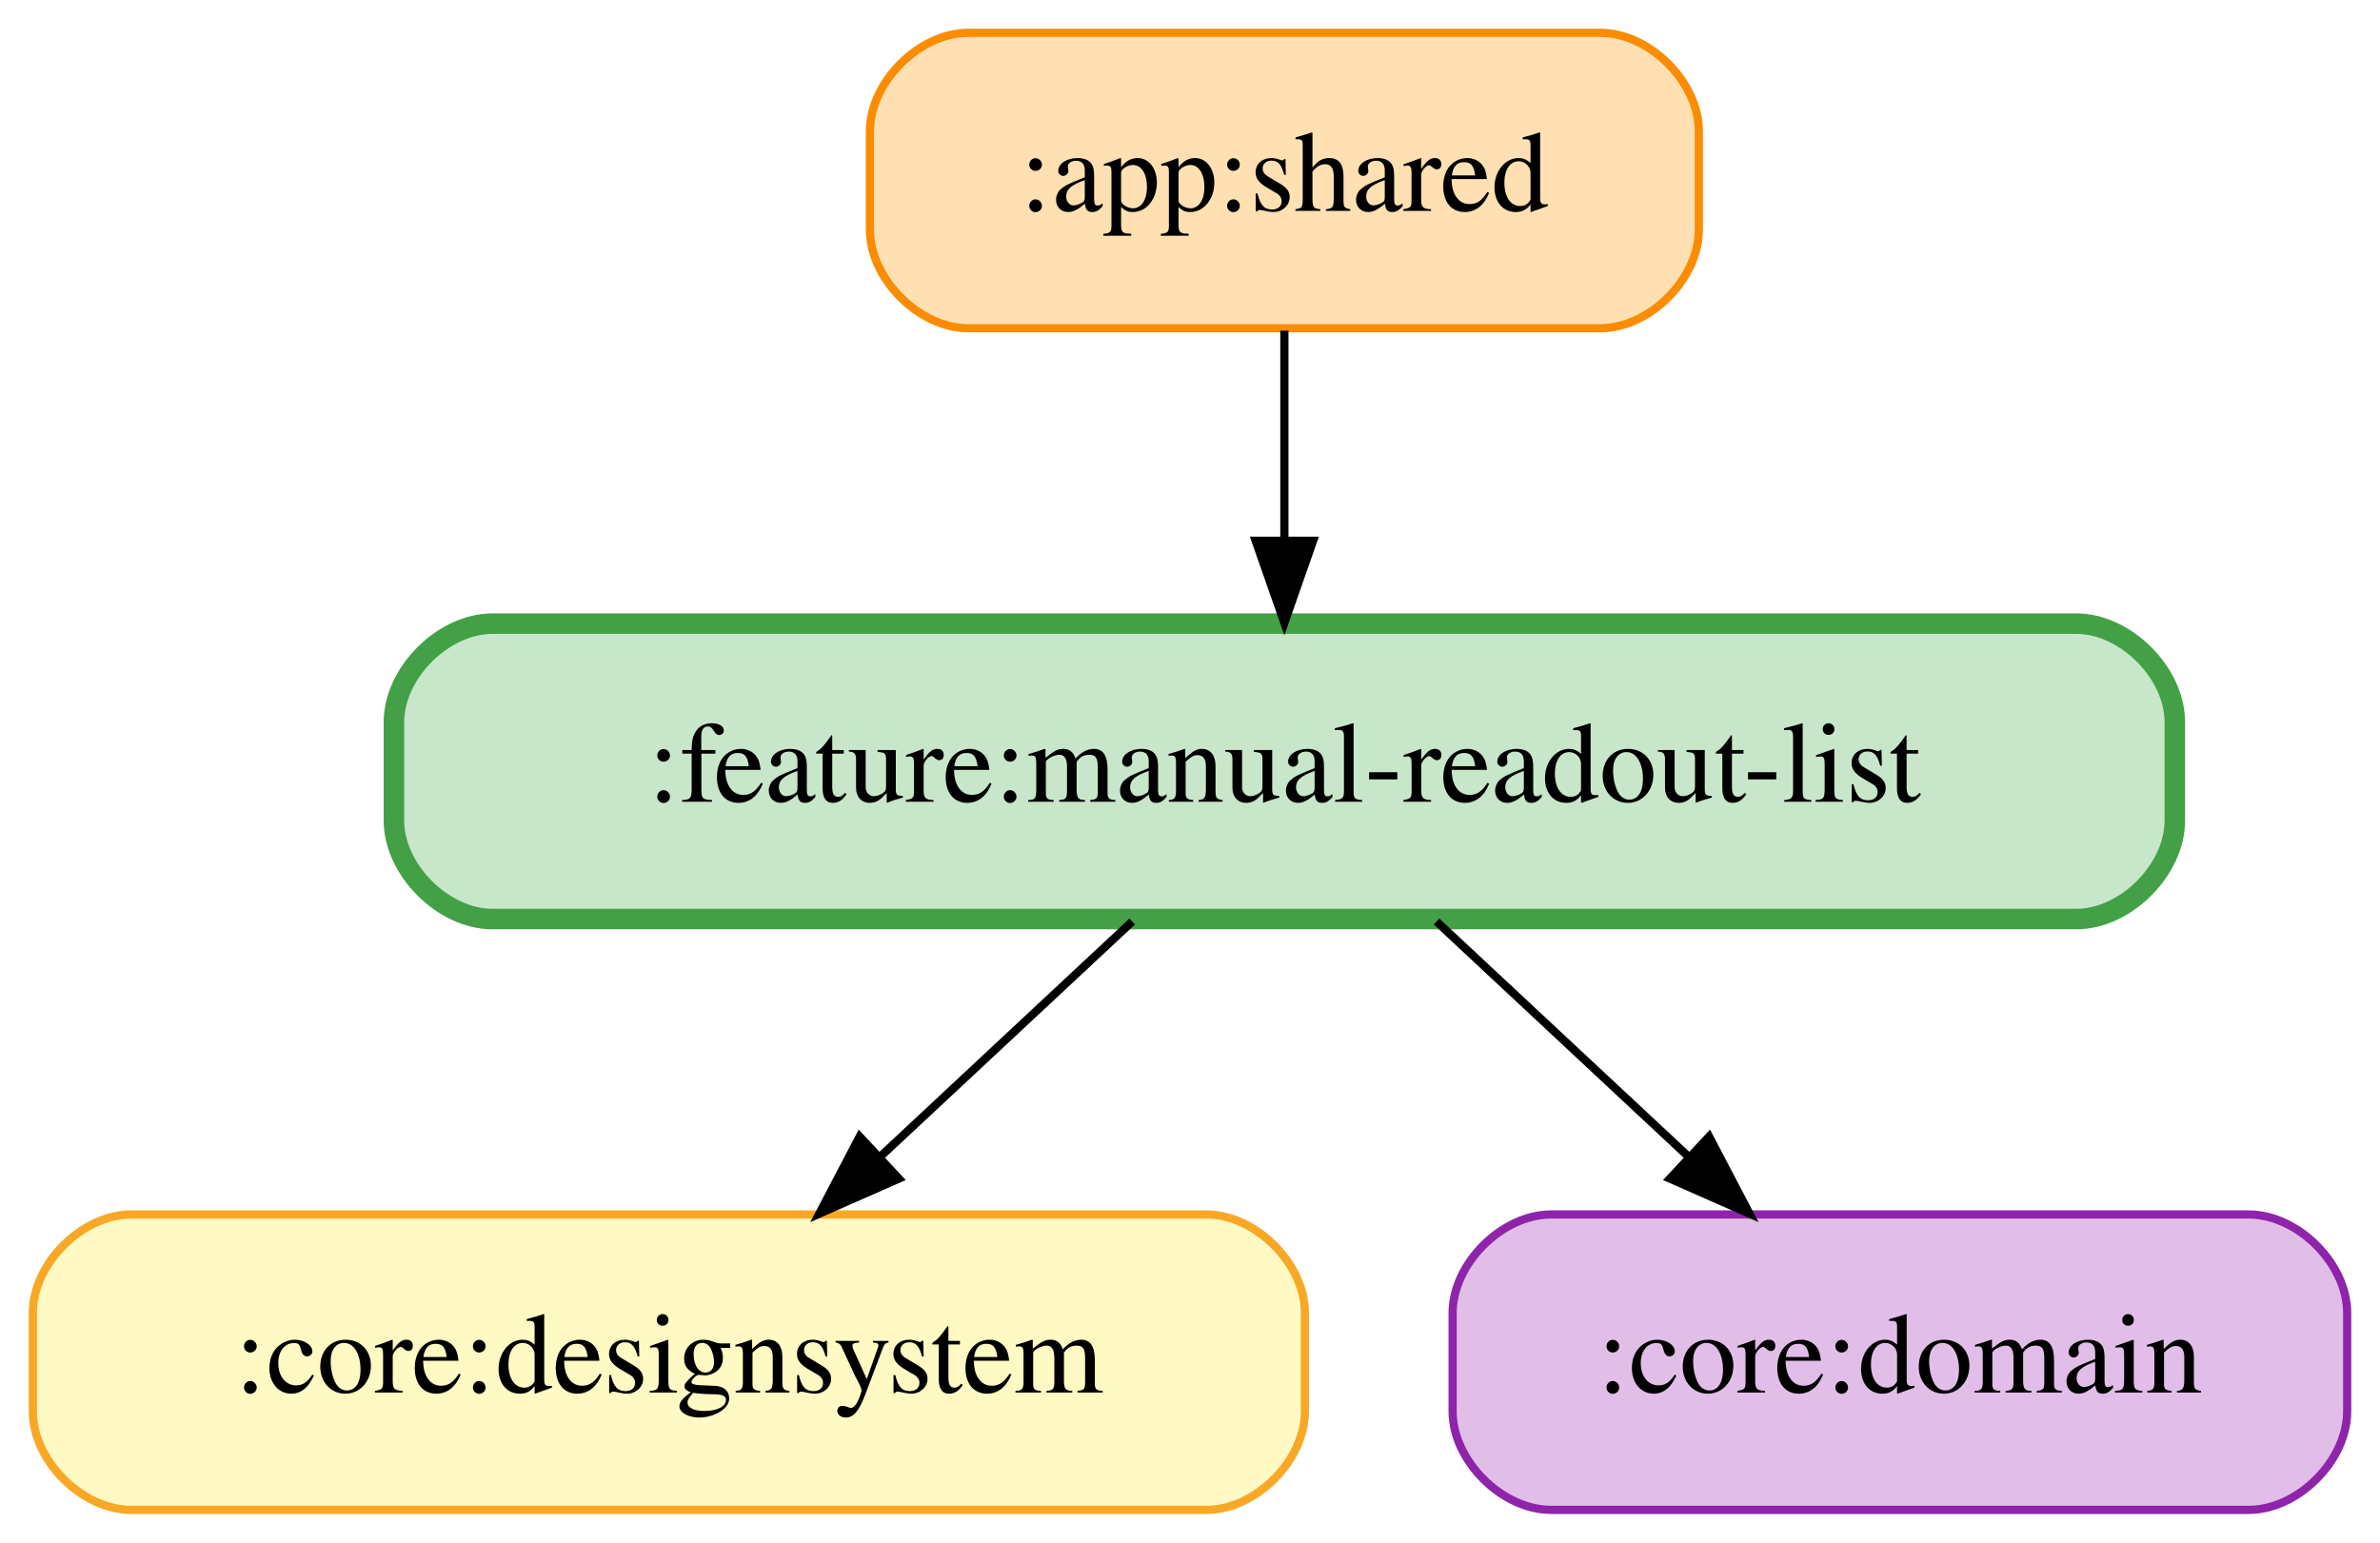
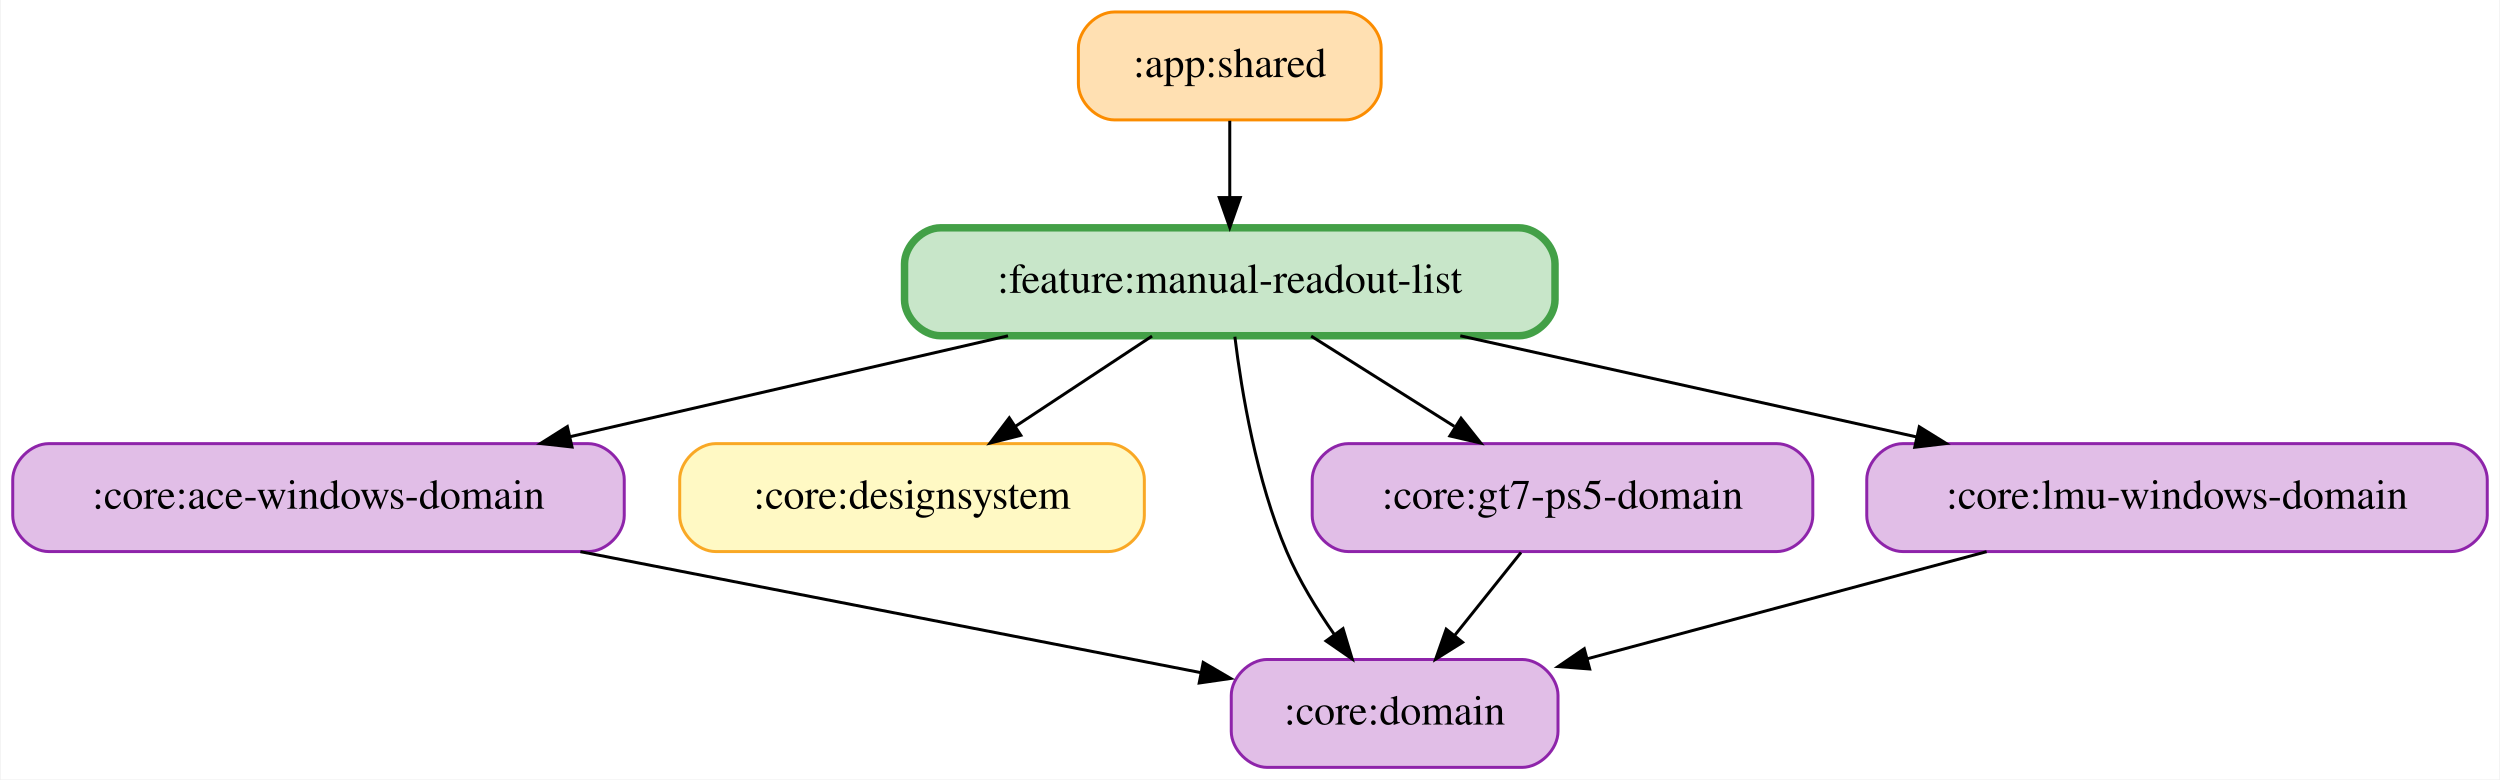
- <svg xmlns="http://www.w3.org/2000/svg" width="290pt" height="188pt" viewBox="0.00 0.00 290.00 188.00">
-   <g id="graph0" class="graph" transform="scale(1 1) rotate(0) translate(4 184)">
-     <polygon fill="white" stroke="transparent" points="-4,4 -4,-184 286,-184 286,4 -4,4" />
+ <svg xmlns="http://www.w3.org/2000/svg" width="834pt" height="260pt" viewBox="0.00 0.00 833.50 260.00">
+   <g id="graph0" class="graph" transform="scale(1 1) rotate(0) translate(4 256)">
+     <polygon fill="white" stroke="transparent" points="-4,4 -4,-256 829.5,-256 829.5,4 -4,4" />
    <g id="node1" class="node">
-       <path fill="#ffe0b2" stroke="#fb8c00" d="M191,-180C191,-180 114,-180 114,-180 108,-180 102,-174 102,-168 102,-168 102,-156 102,-156 102,-150 108,-144 114,-144 114,-144 191,-144 191,-144 197,-144 203,-150 203,-156 203,-156 203,-168 203,-168 203,-174 197,-180 191,-180" />
-       <text text-anchor="middle" x="152.5" y="-158.3" font-family="Times,serif" font-size="14.00">:app:shared</text>
+       <path fill="#ffe0b2" stroke="#fb8c00" d="M444.5,-252C444.5,-252 367.5,-252 367.5,-252 361.5,-252 355.5,-246 355.5,-240 355.5,-240 355.5,-228 355.5,-228 355.5,-222 361.5,-216 367.5,-216 367.5,-216 444.5,-216 444.5,-216 450.5,-216 456.5,-222 456.5,-228 456.5,-228 456.5,-240 456.5,-240 456.5,-246 450.5,-252 444.5,-252" />
+       <text text-anchor="middle" x="406" y="-230.3" font-family="Times,serif" font-size="14.00">:app:shared</text>
+     </g>
+     <g id="node7" class="node">
+       <path fill="#c8e6c9" stroke="#43a047" stroke-width="2.5" d="M502.5,-180C502.5,-180 309.5,-180 309.5,-180 303.5,-180 297.5,-174 297.5,-168 297.5,-168 297.5,-156 297.5,-156 297.5,-150 303.5,-144 309.5,-144 309.5,-144 502.5,-144 502.5,-144 508.5,-144 514.5,-150 514.5,-156 514.5,-156 514.5,-168 514.5,-168 514.5,-174 508.5,-180 502.5,-180" />
+       <text text-anchor="middle" x="406" y="-158.3" font-family="Times,serif" font-size="14.00">:feature:manual-readout-list</text>
+     </g>
+     <g id="edge1" class="edge">
+       <path fill="none" stroke="black" d="M406,-215.7C406,-207.98 406,-198.71 406,-190.11" />
+       <polygon fill="black" stroke="black" points="409.5,-190.1 406,-180.1 402.5,-190.1 409.5,-190.1" />
+     </g>
+     <g id="node2" class="node">
+       <path fill="#e1bee7" stroke="#8e24aa" d="M192,-108C192,-108 12,-108 12,-108 6,-108 0,-102 0,-96 0,-96 0,-84 0,-84 0,-78 6,-72 12,-72 12,-72 192,-72 192,-72 198,-72 204,-78 204,-84 204,-84 204,-96 204,-96 204,-102 198,-108 192,-108" />
+       <text text-anchor="middle" x="102" y="-86.3" font-family="Times,serif" font-size="14.00">:core:ace-windows-domain</text>
    </g>
    <g id="node4" class="node">
-       <path fill="#c8e6c9" stroke="#43a047" stroke-width="2.5" d="M249,-108C249,-108 56,-108 56,-108 50,-108 44,-102 44,-96 44,-96 44,-84 44,-84 44,-78 50,-72 56,-72 56,-72 249,-72 249,-72 255,-72 261,-78 261,-84 261,-84 261,-96 261,-96 261,-102 255,-108 249,-108" />
-       <text text-anchor="middle" x="152.5" y="-86.3" font-family="Times,serif" font-size="14.00">:feature:manual-readout-list</text>
+       <path fill="#e1bee7" stroke="#8e24aa" d="M503.5,-36C503.5,-36 418.5,-36 418.5,-36 412.5,-36 406.5,-30 406.5,-24 406.5,-24 406.5,-12 406.5,-12 406.5,-6 412.5,0 418.5,0 418.5,0 503.5,0 503.5,0 509.5,0 515.5,-6 515.5,-12 515.5,-12 515.5,-24 515.5,-24 515.5,-30 509.5,-36 503.5,-36" />
+       <text text-anchor="middle" x="461" y="-14.3" font-family="Times,serif" font-size="14.00">:core:domain</text>
    </g>
-     <g id="edge1" class="edge">
-       <path fill="none" stroke="black" d="M152.5,-143.7C152.5,-135.98 152.5,-126.71 152.5,-118.11" />
-       <polygon fill="black" stroke="black" points="156,-118.1 152.5,-108.1 149,-118.1 156,-118.1" />
-     </g>
-     <g id="node2" class="node">
-       <path fill="#fff9c4" stroke="#f9a825" d="M143,-36C143,-36 12,-36 12,-36 6,-36 0,-30 0,-24 0,-24 0,-12 0,-12 0,-6 6,0 12,0 12,0 143,0 143,0 149,0 155,-6 155,-12 155,-12 155,-24 155,-24 155,-30 149,-36 143,-36" />
-       <text text-anchor="middle" x="77.5" y="-14.3" font-family="Times,serif" font-size="14.00">:core:designsystem</text>
+     <g id="edge2" class="edge">
+       <path fill="none" stroke="black" d="M189.36,-71.97C253.19,-59.52 338.34,-42.92 396.18,-31.64" />
+       <polygon fill="black" stroke="black" points="397.14,-35.02 406.29,-29.67 395.8,-28.15 397.14,-35.02" />
    </g>
    <g id="node3" class="node">
-       <path fill="#e1bee7" stroke="#8e24aa" d="M270,-36C270,-36 185,-36 185,-36 179,-36 173,-30 173,-24 173,-24 173,-12 173,-12 173,-6 179,0 185,0 185,0 270,0 270,0 276,0 282,-6 282,-12 282,-12 282,-24 282,-24 282,-30 276,-36 270,-36" />
-       <text text-anchor="middle" x="227.5" y="-14.3" font-family="Times,serif" font-size="14.00">:core:domain</text>
+       <path fill="#fff9c4" stroke="#f9a825" d="M365.5,-108C365.5,-108 234.5,-108 234.5,-108 228.5,-108 222.5,-102 222.5,-96 222.5,-96 222.5,-84 222.5,-84 222.5,-78 228.5,-72 234.5,-72 234.5,-72 365.5,-72 365.5,-72 371.5,-72 377.5,-78 377.5,-84 377.5,-84 377.5,-96 377.5,-96 377.5,-102 371.5,-108 365.5,-108" />
+       <text text-anchor="middle" x="300" y="-86.3" font-family="Times,serif" font-size="14.00">:core:designsystem</text>
+     </g>
+     <g id="node5" class="node">
+       <path fill="#e1bee7" stroke="#8e24aa" d="M588.5,-108C588.5,-108 445.5,-108 445.5,-108 439.5,-108 433.5,-102 433.5,-96 433.5,-96 433.5,-84 433.5,-84 433.5,-78 439.5,-72 445.5,-72 445.5,-72 588.5,-72 588.5,-72 594.5,-72 600.5,-78 600.5,-84 600.5,-84 600.5,-96 600.5,-96 600.5,-102 594.5,-108 588.5,-108" />
+       <text text-anchor="middle" x="517" y="-86.3" font-family="Times,serif" font-size="14.00">:core:gt7-ps5-domain</text>
    </g>
    <g id="edge3" class="edge">
-       <path fill="none" stroke="black" d="M133.96,-71.7C124.7,-63.05 113.34,-52.45 103.24,-43.03" />
-       <polygon fill="black" stroke="black" points="105.52,-40.37 95.83,-36.1 100.75,-45.49 105.52,-40.37" />
+       <path fill="none" stroke="black" d="M503.16,-71.7C496.51,-63.39 488.42,-53.28 481.11,-44.14" />
+       <polygon fill="black" stroke="black" points="483.66,-41.73 474.68,-36.1 478.2,-46.1 483.66,-41.73" />
    </g>
-     <g id="edge2" class="edge">
-       <path fill="none" stroke="black" d="M171.04,-71.7C180.3,-63.05 191.66,-52.45 201.76,-43.03" />
-       <polygon fill="black" stroke="black" points="204.25,-45.49 209.17,-36.1 199.48,-40.37 204.25,-45.49" />
+     <g id="node6" class="node">
+       <path fill="#e1bee7" stroke="#8e24aa" d="M813.5,-108C813.5,-108 630.5,-108 630.5,-108 624.5,-108 618.5,-102 618.5,-96 618.5,-96 618.5,-84 618.5,-84 618.5,-78 624.5,-72 630.5,-72 630.5,-72 813.5,-72 813.5,-72 819.5,-72 825.5,-78 825.5,-84 825.5,-84 825.5,-96 825.5,-96 825.5,-102 819.5,-108 813.5,-108" />
+       <text text-anchor="middle" x="722" y="-86.3" font-family="Times,serif" font-size="14.00">:core:lmu-windows-domain</text>
+     </g>
+     <g id="edge4" class="edge">
+       <path fill="none" stroke="black" d="M658.49,-71.97C618.06,-61.12 565.87,-47.13 525.29,-36.24" />
+       <polygon fill="black" stroke="black" points="526.07,-32.83 515.51,-33.62 524.26,-39.59 526.07,-32.83" />
+     </g>
+     <g id="edge7" class="edge">
+       <path fill="none" stroke="black" d="M332.02,-143.97C287.89,-133.8 231.73,-120.87 185.95,-110.33" />
+       <polygon fill="black" stroke="black" points="186.58,-106.88 176.05,-108.05 185.01,-113.7 186.58,-106.88" />
+     </g>
+     <g id="edge9" class="edge">
+       <path fill="none" stroke="black" d="M380.07,-143.88C366.34,-134.81 349.29,-123.55 334.46,-113.76" />
+       <polygon fill="black" stroke="black" points="336.3,-110.78 326.03,-108.19 332.45,-116.62 336.3,-110.78" />
+     </g>
+     <g id="edge5" class="edge">
+       <path fill="none" stroke="black" d="M407.7,-143.67C409.95,-125.29 414.89,-95.69 425,-72 429.08,-62.43 434.99,-52.78 440.84,-44.39" />
+       <polygon fill="black" stroke="black" points="443.78,-46.29 446.84,-36.15 438.12,-42.17 443.78,-46.29" />
+     </g>
+     <g id="edge6" class="edge">
+       <path fill="none" stroke="black" d="M433.15,-143.88C447.53,-134.81 465.38,-123.55 480.91,-113.76" />
+       <polygon fill="black" stroke="black" points="483.15,-116.48 489.74,-108.19 479.42,-110.56 483.15,-116.48" />
+     </g>
+     <g id="edge8" class="edge">
+       <path fill="none" stroke="black" d="M482.9,-143.97C528.86,-133.78 587.39,-120.82 635.04,-110.26" />
+       <polygon fill="black" stroke="black" points="636.02,-113.63 645.03,-108.05 634.51,-106.8 636.02,-113.63" />
    </g>
  </g>
</svg>
